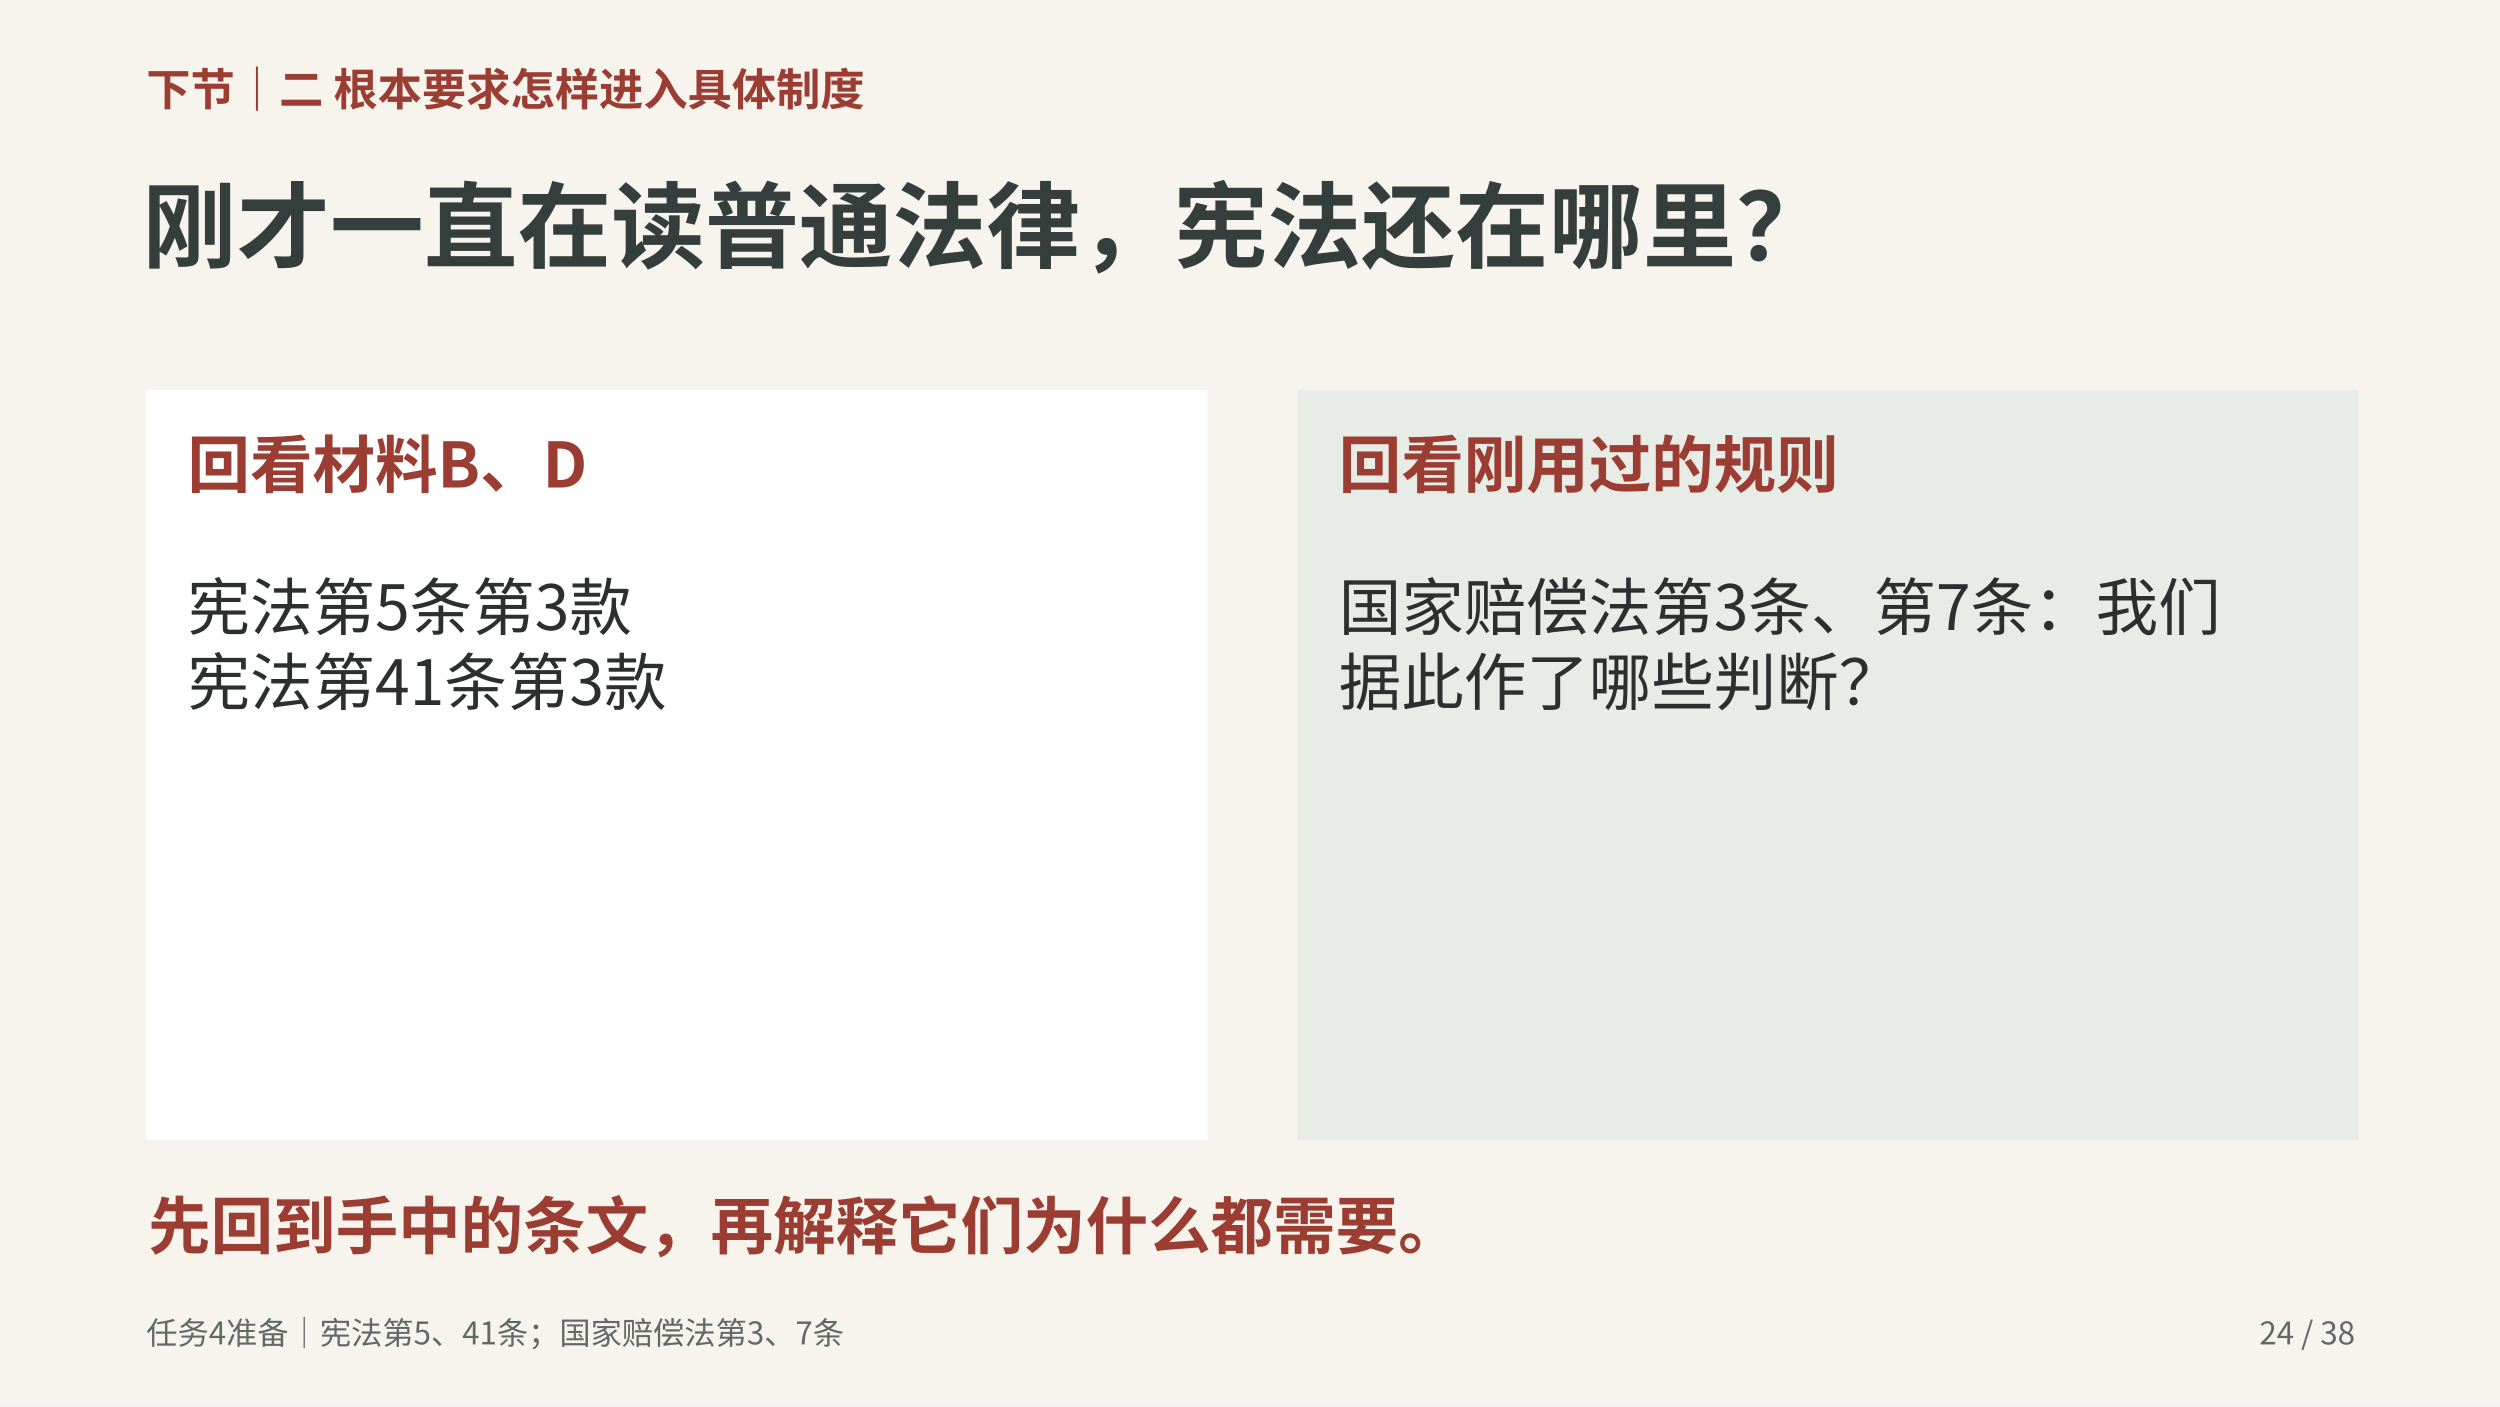
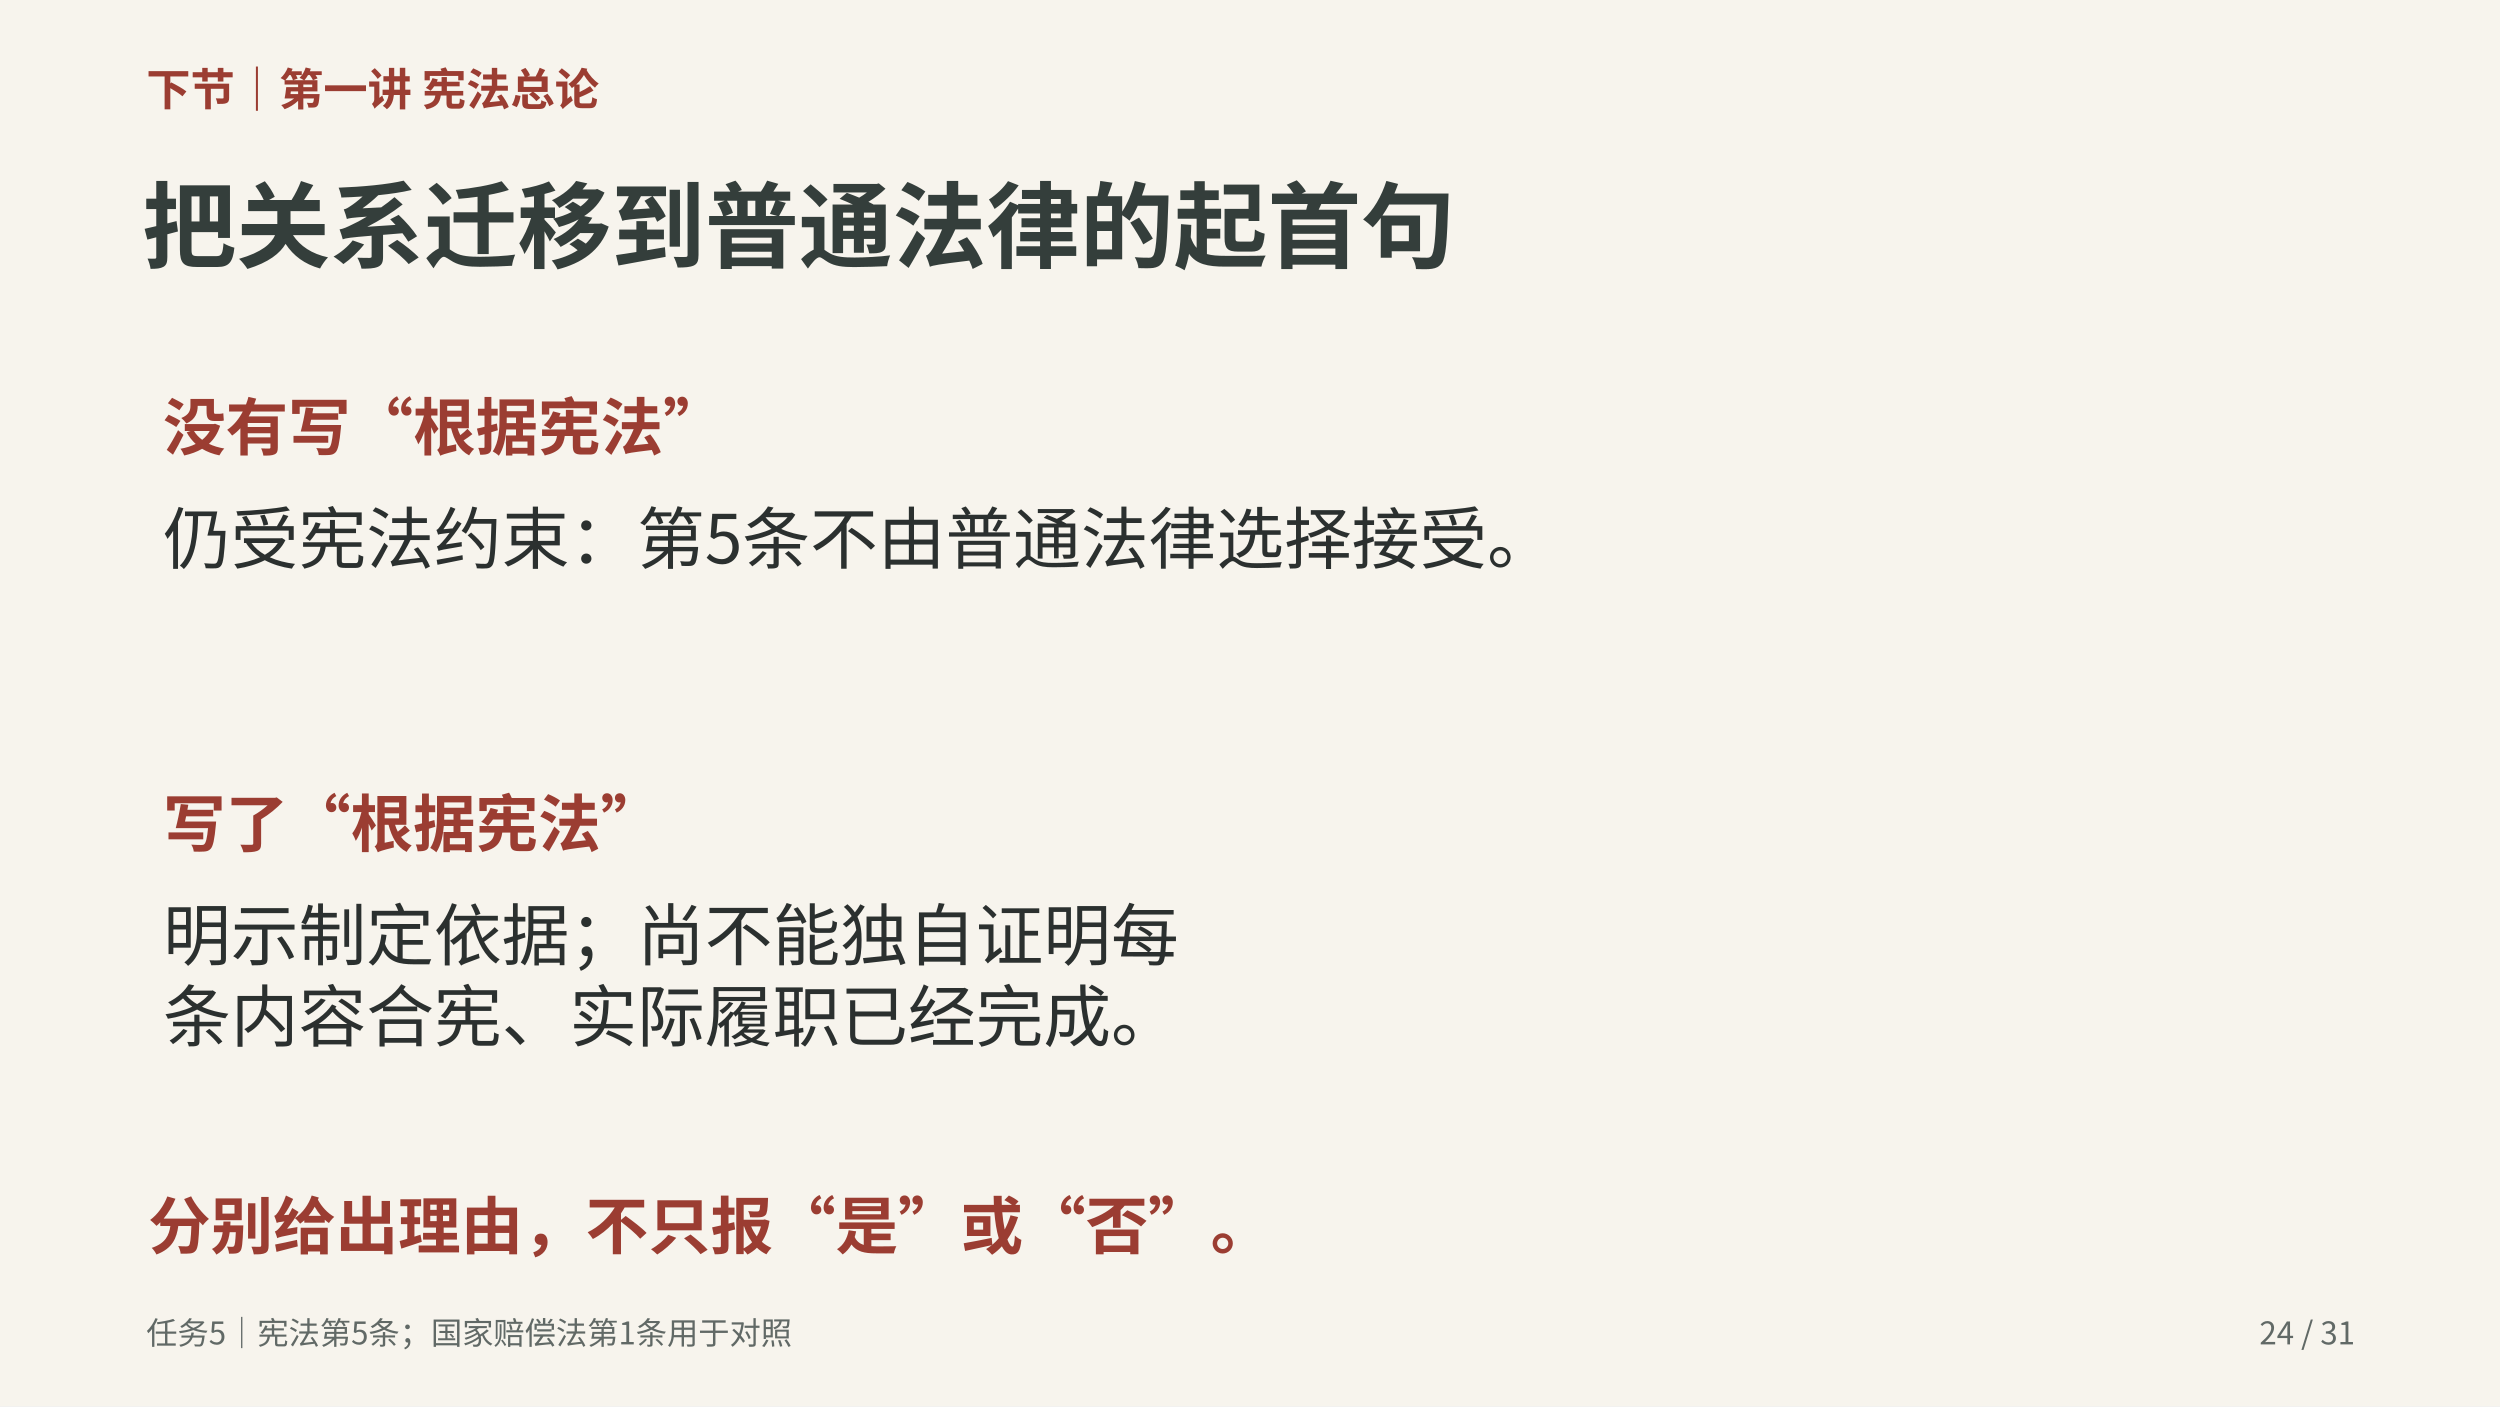
<svg xmlns="http://www.w3.org/2000/svg" viewBox="0 0 1600 900" width="1600" height="900">
  <defs>
    <marker id="arrow" viewBox="0 0 10 10" refX="8" refY="5" markerWidth="5" markerHeight="5" orient="auto-start-reverse">
      <path d="M 0 0 L 10 5 L 0 10 z" fill="#9B3D32" />
    </marker>
  </defs>
  <rect width="1600" height="900" fill="#F7F4ED" />
  <text x="93.6" y="67.5" font-family="Microsoft YaHei, Noto Sans CJK SC, sans-serif" font-size="28.333" font-weight="700" fill="#9B3D32" text-anchor="start">
-     <tspan x="93.6" dy="0">下节｜二 根本要求怎样进入具体制度</tspan>
+     <tspan x="93.6" dy="0">下节｜第一讲 宪法总论</tspan>
  </text>
  <text x="91.2" y="166.8" font-family="Microsoft YaHei, Noto Sans CJK SC, sans-serif" font-size="60" font-weight="700" fill="#343E3B" text-anchor="start">
-     <tspan x="91.2" dy="0">刚才一直在读普通法律，宪法还在哪里？</tspan>
+     <tspan x="91.2" dy="0">把关系迁移到普通法律的起首句</tspan>
  </text>
-   <rect x="93.6" y="249.6" width="679.2" height="480" fill="#FFFFFF" />
-   <text x="120" y="312" font-family="Microsoft YaHei, Noto Sans CJK SC, sans-serif" font-size="40" font-weight="700" fill="#9B3D32" text-anchor="start">
-     <tspan x="120" dy="0">回看材料B、D</tspan>
+   <text x="104.4" y="288" font-family="Microsoft YaHei, Noto Sans CJK SC, sans-serif" font-size="40" font-weight="700" fill="#9B3D32" text-anchor="start">
+     <tspan x="104.4" dy="0">没有写“根据宪法”</tspan>
  </text>
-   <text x="120" y="403.2" font-family="Microsoft YaHei, Noto Sans CJK SC, sans-serif" font-size="40" font-weight="400" fill="#2B302F" text-anchor="start">
-     <tspan x="120" dy="0">宪法第5条第3款</tspan>
-     <tspan x="120" dy="48">宪法第41条第3款</tspan>
+   <text x="104.4" y="360.6" font-family="Microsoft YaHei, Noto Sans CJK SC, sans-serif" font-size="43.333" font-weight="400" fill="#2B302F" text-anchor="start">
+     <tspan x="104.4" dy="0">仍受宪法约束：第5条不由普通法律选择接受。</tspan>
  </text>
-   <rect x="830.4" y="249.6" width="679.2" height="480" fill="#E8ECE6" />
-   <text x="856.8" y="312" font-family="Microsoft YaHei, Noto Sans CJK SC, sans-serif" font-size="40" font-weight="700" fill="#9B3D32" text-anchor="start">
-     <tspan x="856.8" dy="0">回看刚用过的规则</tspan>
+   <text x="104.4" y="541.8" font-family="Microsoft YaHei, Noto Sans CJK SC, sans-serif" font-size="40" font-weight="700" fill="#9B3D32" text-anchor="start">
+     <tspan x="104.4" dy="0">写了“根据宪法”</tspan>
  </text>
-   <text x="856.8" y="403.2" font-family="Microsoft YaHei, Noto Sans CJK SC, sans-serif" font-size="40" font-weight="400" fill="#2B302F" text-anchor="start">
-     <tspan x="856.8" dy="0">国家赔偿法第3条、第7条：我们</tspan>
-     <tspan x="856.8" dy="48">据此作了哪些判断？</tspan>
+   <text x="104.4" y="614.4" font-family="Microsoft YaHei, Noto Sans CJK SC, sans-serif" font-size="43.333" font-weight="400" fill="#2B302F" text-anchor="start">
+     <tspan x="104.4" dy="0">明示制定依据；尚不能独自证明每</tspan>
+     <tspan x="104.4" dy="52">条内容合宪、实际履职已经完成。</tspan>
  </text>
  <text x="94.8" y="799.2" font-family="Microsoft YaHei, Noto Sans CJK SC, sans-serif" font-size="40" font-weight="700" fill="#9B3D32" text-anchor="start">
-     <tspan x="94.8" dy="0">先回到手中的条文，再解释它们为什么都需要。</tspan>
+     <tspan x="94.8" dy="0">分别给出理由，不只报“是”或“否”。</tspan>
  </text>
  <text x="93.6" y="860.4" font-family="Microsoft YaHei, Noto Sans CJK SC, sans-serif" font-size="20" font-weight="400" fill="#616966" text-anchor="start">
-     <tspan x="93.6" dy="0">任务4准备｜宪法第5、41条；国家赔偿法第3、7条</tspan>
+     <tspan x="93.6" dy="0">任务5｜宪法第5条；国家赔偿法第1条用于对照</tspan>
  </text>
  <text x="1507.2" y="860.4" font-family="Microsoft YaHei, Noto Sans CJK SC, sans-serif" font-size="20" font-weight="400" fill="#616966" text-anchor="end">
-     <tspan x="1507.2" dy="0">24 / 38</tspan>
+     <tspan x="1507.2" dy="0">24 / 31</tspan>
  </text>
</svg>
